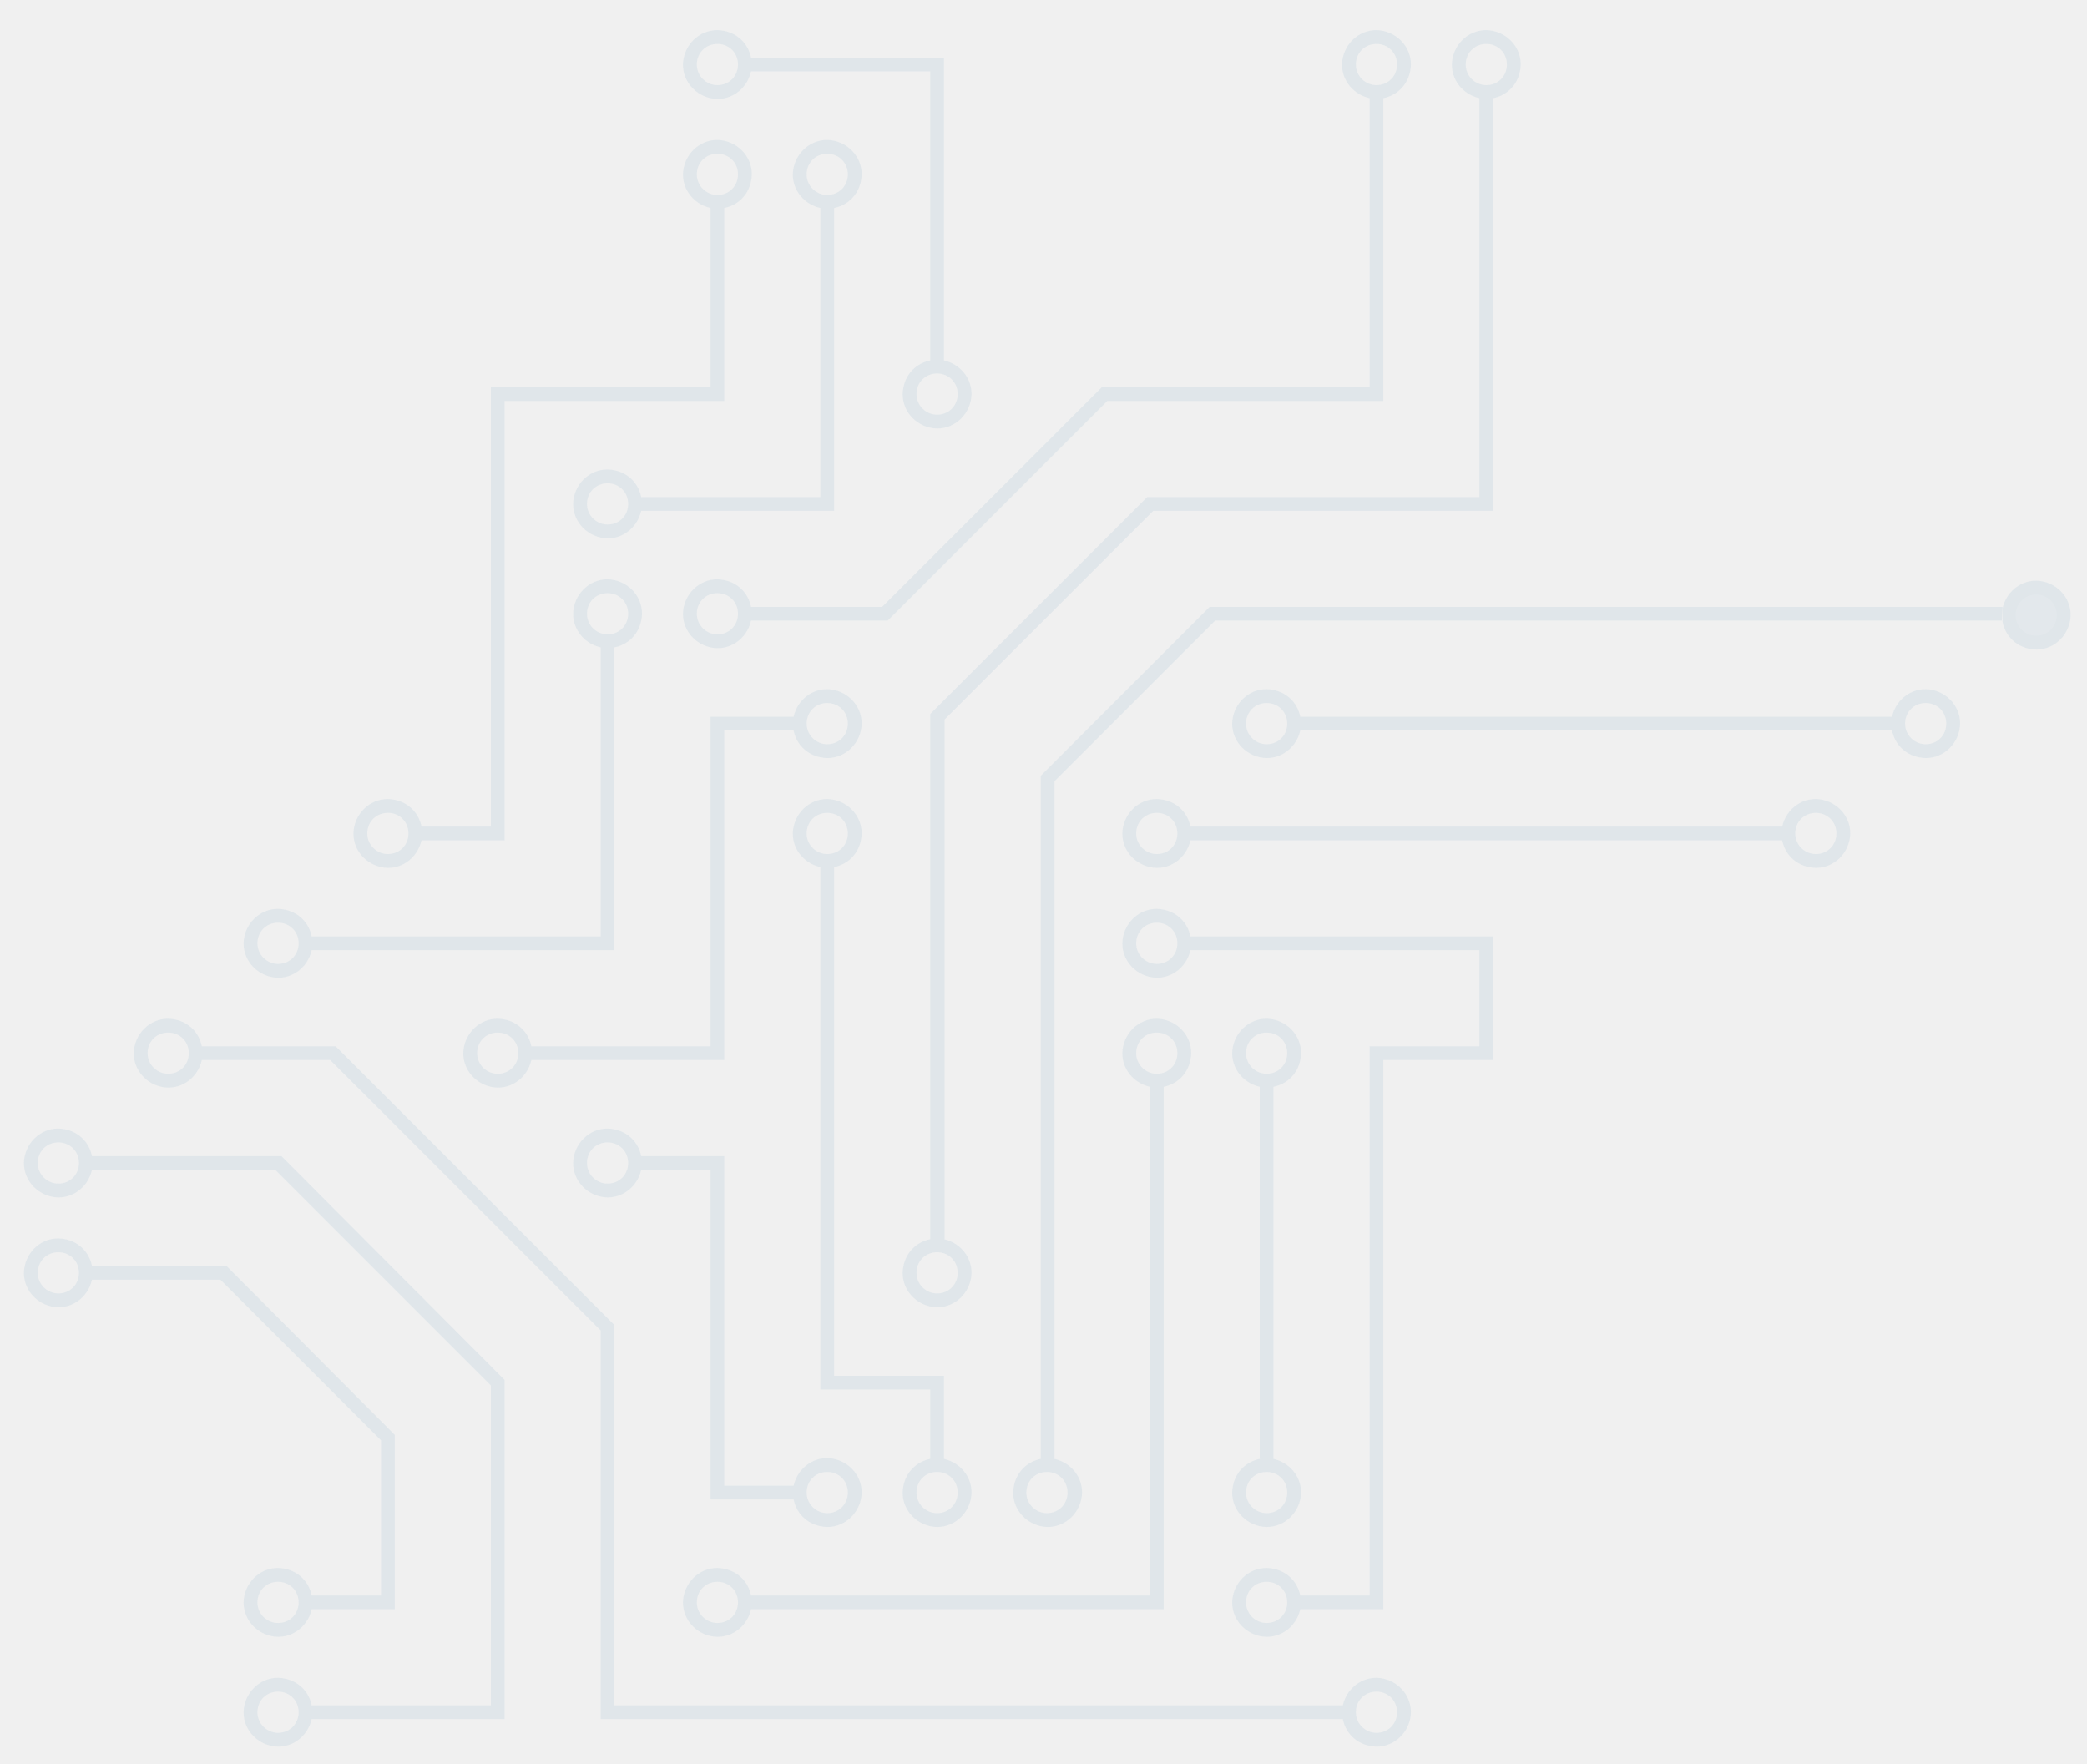
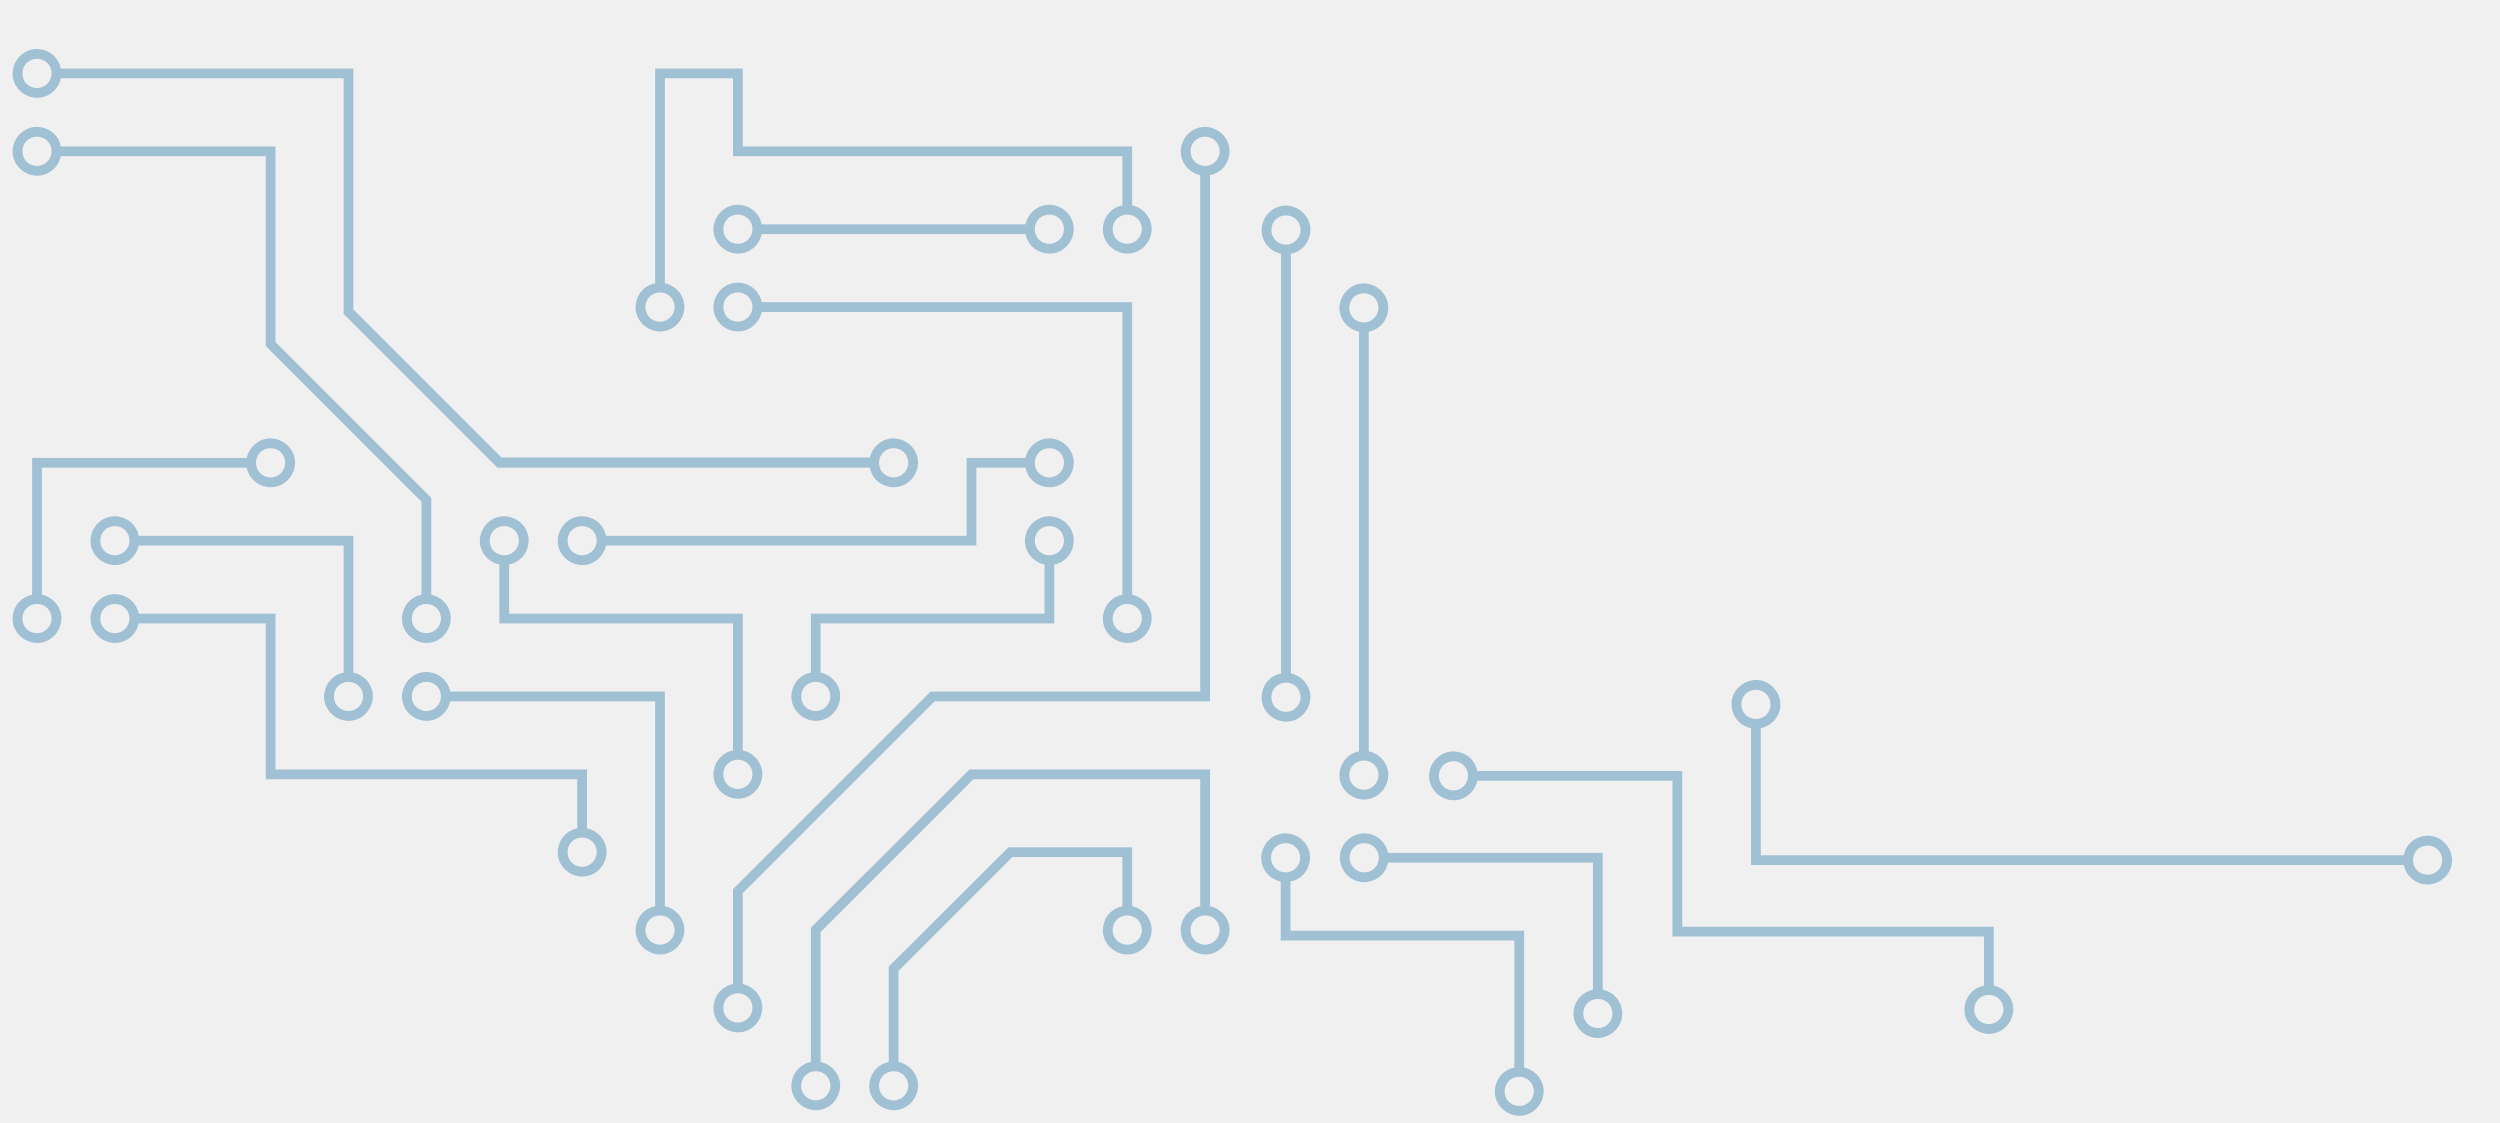
- <svg xmlns="http://www.w3.org/2000/svg" version="1.1" id="Layer_1" x="0px" y="0px" viewBox="0 0 304 256.9" style="enable-background:new 0 0 304 256.9;" xml:space="preserve">
-   <style type="text/css">
- 	.st0{opacity:0.1;}
- 	.st1{fill:#508FB8;}
- 	.st2{opacity:0.1;fill:#FFFFFF;}
- </style>
-   <g class="st0">
-     <path class="st1" d="M259.6,120.4c0.6-2.7,3.2-4.5,5.9-3.9s4.5,3.2,3.9,5.9s-3.2,4.5-5.9,3.9c-2-0.4-3.5-1.9-3.9-3.9h-86.2   c-0.6,2.7-3.2,4.5-5.9,3.9c-2.7-0.6-4.5-3.2-3.9-5.9s3.2-4.5,5.9-3.9c2,0.4,3.5,1.9,3.9,3.9H259.6z M189.4,106.4   c-0.6,2.7-3.2,4.5-5.9,3.9c-2.7-0.6-4.5-3.2-3.9-5.9s3.2-4.5,5.9-3.9c2,0.4,3.5,1.9,3.9,3.9h86.2c0.6-2.7,3.2-4.5,5.9-3.9   s4.5,3.2,3.9,5.9s-3.2,4.5-5.9,3.9c-2-0.4-3.5-1.9-3.9-3.9H189.4z M185.5,212.5c2.7,0.6,4.5,3.2,3.9,5.9c-0.6,2.7-3.2,4.5-5.9,3.9   c-2.7-0.6-4.5-3.2-3.9-5.9c0.4-2,1.9-3.5,3.9-3.9v-54.2c-2.7-0.6-4.5-3.2-3.9-5.9c0.6-2.7,3.2-4.5,5.9-3.9c2.7,0.6,4.5,3.2,3.9,5.9   c-0.4,2-1.9,3.5-3.9,3.9V212.5z M121.5,126.3v74.1h16v12.1c2.7,0.6,4.5,3.2,3.9,5.9c-0.6,2.7-3.2,4.5-5.9,3.9   c-2.7-0.6-4.5-3.2-3.9-5.9c0.4-2,1.9-3.5,3.9-3.9v-10.1h-16v-76.1c-2.7-0.6-4.5-3.2-3.9-5.9s3.2-4.5,5.9-3.9   c2.7,0.6,4.5,3.2,3.9,5.9C125,124.4,123.5,125.9,121.5,126.3L121.5,126.3z M115.6,104.4c0.6-2.7,3.2-4.5,5.9-3.9s4.5,3.2,3.9,5.9   s-3.2,4.5-5.9,3.9c-2-0.4-3.5-1.9-3.9-3.9h-10.1v48H77.4c-0.6,2.7-3.2,4.5-5.9,3.9s-4.5-3.2-3.9-5.9s3.2-4.5,5.9-3.9   c2,0.4,3.5,1.9,3.9,3.9h26.1v-48H115.6z M109.4,234.4c-0.6,2.7-3.2,4.5-5.9,3.9s-4.5-3.2-3.9-5.9s3.2-4.5,5.9-3.9   c2,0.4,3.5,1.9,3.9,3.9h58.1v-74.1c-2.7-0.6-4.5-3.2-3.9-5.9c0.6-2.7,3.2-4.5,5.9-3.9c2.7,0.6,4.5,3.2,3.9,5.9   c-0.4,2-1.9,3.5-3.9,3.9v76.1L109.4,234.4L109.4,234.4z M93.4,170.4c-0.6,2.7-3.2,4.5-5.9,3.9s-4.5-3.2-3.9-5.9s3.2-4.5,5.9-3.9   c2,0.4,3.5,1.9,3.9,3.9h12.1v48h10.1c0.6-2.7,3.2-4.5,5.9-3.9s4.5,3.2,3.9,5.9c-0.6,2.7-3.2,4.5-5.9,3.9c-2-0.4-3.5-1.9-3.9-3.9   h-12.1v-48H93.4z M189.4,234.4c-0.6,2.7-3.2,4.5-5.9,3.9c-2.7-0.6-4.5-3.2-3.9-5.9c0.6-2.7,3.2-4.5,5.9-3.9c2,0.4,3.5,1.9,3.9,3.9   h10.1v-80h16v-14h-42.1c-0.6,2.7-3.2,4.5-5.9,3.9c-2.7-0.6-4.5-3.2-3.9-5.9c0.6-2.7,3.2-4.5,5.9-3.9c2,0.4,3.5,1.9,3.9,3.9h44.1v18   h-16v80H189.4z M89.5,94.3v44.1H45.4c-0.6,2.7-3.2,4.5-5.9,3.9s-4.5-3.2-3.9-5.9s3.2-4.5,5.9-3.9c2,0.4,3.5,1.9,3.9,3.9h42.1V94.3   c-2.7-0.6-4.5-3.2-3.9-5.9s3.2-4.5,5.9-3.9s4.5,3.2,3.9,5.9C93,92.4,91.5,93.9,89.5,94.3z M105.5,30.3v28.1h-32v64H61.4   c-0.6,2.7-3.2,4.5-5.9,3.9s-4.5-3.2-3.9-5.9c0.6-2.7,3.2-4.5,5.9-3.9c2,0.4,3.5,1.9,3.9,3.9h10.1v-64h32V30.3   c-2.7-0.6-4.5-3.2-3.9-5.9s3.2-4.5,5.9-3.9s4.5,3.2,3.9,5.9C109,28.4,107.5,29.9,105.5,30.3z M93.4,74.4c-0.6,2.7-3.2,4.5-5.9,3.9   s-4.5-3.2-3.9-5.9s3.2-4.5,5.9-3.9c2,0.4,3.5,1.9,3.9,3.9h26.1V30.3c-2.7-0.6-4.5-3.2-3.9-5.9s3.2-4.5,5.9-3.9s4.5,3.2,3.9,5.9   c-0.4,2-1.9,3.5-3.9,3.9v44.1H93.4z M109.4,10.4c-0.6,2.7-3.2,4.5-5.9,3.9s-4.5-3.2-3.9-5.9s3.2-4.5,5.9-3.9c2,0.4,3.5,1.9,3.9,3.9   h28.1v44.1c2.7,0.6,4.5,3.2,3.9,5.9s-3.2,4.5-5.9,3.9s-4.5-3.2-3.9-5.9c0.4-2,1.9-3.5,3.9-3.9V10.4   C135.5,10.4,109.4,10.4,109.4,10.4z M109.4,90.4c-0.6,2.7-3.2,4.5-5.9,3.9s-4.5-3.2-3.9-5.9s3.2-4.5,5.9-3.9c2,0.4,3.5,1.9,3.9,3.9   h19.1l32-32h39V14.3c-2.7-0.6-4.5-3.2-3.9-5.9s3.2-4.5,5.9-3.9c2.7,0.6,4.5,3.2,3.9,5.9c-0.4,2-1.9,3.5-3.9,3.9v44.1h-40.2l-32,32   C129.4,90.4,109.4,90.4,109.4,90.4z M137.5,180.5c2.7,0.6,4.5,3.2,3.9,5.9c-0.6,2.7-3.2,4.5-5.9,3.9c-2.7-0.6-4.5-3.2-3.9-5.9   c0.4-2,1.9-3.5,3.9-3.9V104l31.6-31.6h48.4V14.3c-2.7-0.6-4.5-3.2-3.9-5.9s3.2-4.5,5.9-3.9c2.7,0.6,4.5,3.2,3.9,5.9   c-0.4,2-1.9,3.5-3.9,3.9v60.1H168l-30.4,30.4V180.5z M291.6,90.4H177l-23.4,23.4v98.7c2.7,0.6,4.5,3.2,3.9,5.9   c-0.6,2.7-3.2,4.5-5.9,3.9c-2.7-0.6-4.5-3.2-3.9-5.9c0.4-2,1.9-3.5,3.9-3.9V113l24.6-24.6h115.5 M-8.5,115.8V113 M45.4,234.4   c-0.6,2.7-3.2,4.5-5.9,3.9s-4.5-3.2-3.9-5.9s3.2-4.5,5.9-3.9c2,0.4,3.5,1.9,3.9,3.9h10.1v-22.6l-23.4-23.4H13.4   c-0.6,2.7-3.2,4.5-5.9,3.9s-4.5-3.2-3.9-5.9c0.6-2.7,3.2-4.5,5.9-3.9c2,0.4,3.5,1.9,3.9,3.9H33L57.5,209v25.4H45.4z M195.6,248.4   c0.6-2.7,3.2-4.5,5.9-3.9c2.7,0.6,4.5,3.2,3.9,5.9c-0.6,2.7-3.2,4.5-5.9,3.9c-2-0.4-3.5-1.9-3.9-3.9H87.5v-56.6l-39.4-39.4H29.4   c-0.6,2.7-3.2,4.5-5.9,3.9s-4.5-3.2-3.9-5.9c0.6-2.7,3.2-4.5,5.9-3.9c2,0.4,3.5,1.9,3.9,3.9h19.5L89.5,193v55.4L195.6,248.4   L195.6,248.4z M45.4,250.4c-0.6,2.7-3.2,4.5-5.9,3.9s-4.5-3.2-3.9-5.9s3.2-4.5,5.9-3.9c2,0.4,3.5,1.9,3.9,3.9h26.1v-46.6   l-31.4-31.4H13.4c-0.6,2.7-3.2,4.5-5.9,3.9s-4.5-3.2-3.9-5.9c0.6-2.7,3.2-4.5,5.9-3.9c2,0.4,3.5,1.9,3.9,3.9H41L73.5,201v49.4H45.4   z M88.5,92.4c1.7,0,3-1.3,3-3s-1.3-3-3-3s-3,1.3-3,3S86.9,92.4,88.5,92.4z M88.5,76.4c1.7,0,3-1.3,3-3s-1.3-3-3-3s-3,1.3-3,3   S86.9,76.4,88.5,76.4z M104.5,92.4c1.7,0,3-1.3,3-3s-1.3-3-3-3s-3,1.3-3,3S102.9,92.4,104.5,92.4z M120.5,108.4c1.7,0,3-1.3,3-3   s-1.3-3-3-3s-3,1.3-3,3S118.9,108.4,120.5,108.4z M120.5,124.4c1.7,0,3-1.3,3-3s-1.3-3-3-3s-3,1.3-3,3S118.9,124.4,120.5,124.4z    M72.5,156.4c1.7,0,3-1.3,3-3s-1.3-3-3-3s-3,1.3-3,3S70.9,156.4,72.5,156.4z M88.5,172.4c1.7,0,3-1.3,3-3s-1.3-3-3-3s-3,1.3-3,3   S86.9,172.4,88.5,172.4z M120.5,220.4c1.7,0,3-1.3,3-3s-1.3-3-3-3s-3,1.3-3,3S118.9,220.4,120.5,220.4z M104.5,236.4   c1.7,0,3-1.3,3-3s-1.3-3-3-3s-3,1.3-3,3S102.9,236.4,104.5,236.4z M136.5,220.4c1.7,0,3-1.3,3-3s-1.3-3-3-3s-3,1.3-3,3   S134.9,220.4,136.5,220.4z M136.5,188.4c1.7,0,3-1.3,3-3s-1.3-3-3-3s-3,1.3-3,3S134.9,188.4,136.5,188.4z M152.5,220.4   c1.7,0,3-1.3,3-3s-1.3-3-3-3s-3,1.3-3,3S150.9,220.4,152.5,220.4z M184.5,236.4c1.7,0,3-1.3,3-3s-1.3-3-3-3s-3,1.3-3,3   S182.9,236.4,184.5,236.4z M184.5,220.4c1.7,0,3-1.3,3-3s-1.3-3-3-3s-3,1.3-3,3S182.9,220.4,184.5,220.4z M168.5,156.4   c1.7,0,3-1.3,3-3s-1.3-3-3-3s-3,1.3-3,3S166.9,156.4,168.5,156.4z M184.5,156.4c1.7,0,3-1.3,3-3s-1.3-3-3-3s-3,1.3-3,3   S182.9,156.4,184.5,156.4z M200.5,252.4c1.7,0,3-1.3,3-3s-1.3-3-3-3s-3,1.3-3,3S198.9,252.4,200.5,252.4z M264.5,124.4   c1.7,0,3-1.3,3-3s-1.3-3-3-3s-3,1.3-3,3S262.9,124.4,264.5,124.4z M168.5,124.4c1.7,0,3-1.3,3-3s-1.3-3-3-3s-3,1.3-3,3   S166.9,124.4,168.5,124.4z M168.5,140.4c1.7,0,3-1.3,3-3s-1.3-3-3-3s-3,1.3-3,3S166.9,140.4,168.5,140.4z M184.5,108.4   c1.7,0,3-1.3,3-3s-1.3-3-3-3s-3,1.3-3,3S182.9,108.4,184.5,108.4z M280.5,108.4c1.7,0,3-1.3,3-3s-1.3-3-3-3s-3,1.3-3,3   S278.9,108.4,280.5,108.4z M216.5,12.4c1.7,0,3-1.3,3-3s-1.3-3-3-3l0,0c-1.7,0-3,1.3-3,3S214.9,12.4,216.5,12.4z M200.5,12.4   c1.7,0,3-1.3,3-3s-1.3-3-3-3s-3,1.3-3,3S198.9,12.4,200.5,12.4z M40.5,252.4c1.7,0,3-1.3,3-3s-1.3-3-3-3s-3,1.3-3,3   S38.9,252.4,40.5,252.4z M40.5,236.4c1.7,0,3-1.3,3-3s-1.3-3-3-3s-3,1.3-3,3S38.9,236.4,40.5,236.4z M104.5,28.4c1.7,0,3-1.3,3-3   s-1.3-3-3-3s-3,1.3-3,3S102.9,28.4,104.5,28.4z M120.5,28.4c1.7,0,3-1.3,3-3s-1.3-3-3-3s-3,1.3-3,3S118.9,28.4,120.5,28.4z    M104.5,12.4c1.7,0,3-1.3,3-3s-1.3-3-3-3s-3,1.3-3,3S102.9,12.4,104.5,12.4z M136.5,60.4c1.7,0,3-1.3,3-3s-1.3-3-3-3s-3,1.3-3,3   S134.9,60.4,136.5,60.4z M8.5,172.4c1.7,0,3-1.3,3-3s-1.3-3-3-3s-3,1.3-3,3S6.9,172.4,8.5,172.4z M8.5,188.4c1.7,0,3-1.3,3-3   s-1.3-3-3-3s-3,1.3-3,3S6.9,188.4,8.5,188.4z M24.5,156.4c1.7,0,3-1.3,3-3s-1.3-3-3-3s-3,1.3-3,3S22.9,156.4,24.5,156.4z    M40.5,140.4c1.7,0,3-1.3,3-3s-1.3-3-3-3s-3,1.3-3,3S38.9,140.4,40.5,140.4z M56.5,124.4c1.7,0,3-1.3,3-3s-1.3-3-3-3s-3,1.3-3,3   S54.9,124.4,56.5,124.4z" />
-     <path class="st1" d="M291.7,88.6c0.6-2.7,3.2-4.5,5.9-3.9s4.5,3.2,3.9,5.9s-3.2,4.5-5.9,3.9c-2-0.4-3.5-1.9-3.9-3.9" />
+ <svg xmlns="http://www.w3.org/2000/svg" version="1.1" id="Layer_1" x="0px" y="0px" viewBox="0 0 513.643 230.526" enable-background="new 0 0 513.643 230.526" xml:space="preserve">
+   <g opacity="0.5">
+     <path fill="#508FB8" d="M279.215,68.153c-2.7-0.6-4.5-3.2-3.9-5.9c0.6-2.7,3.2-4.5,5.9-3.9s4.5,3.2,3.9,5.9c-0.4,2-1.9,3.5-3.9,3.9   v86.2c2.7,0.6,4.5,3.2,3.9,5.9s-3.2,4.5-5.9,3.9s-4.5-3.2-3.9-5.9c0.4-2,1.9-3.5,3.9-3.9V68.153z M265.215,138.353   c2.7,0.6,4.5,3.2,3.9,5.9s-3.2,4.5-5.9,3.9s-4.5-3.2-3.9-5.9c0.4-2,1.9-3.5,3.9-3.9v-86.2c-2.7-0.6-4.5-3.2-3.9-5.9   c0.6-2.7,3.2-4.5,5.9-3.9s4.5,3.2,3.9,5.9c-0.4,2-1.9,3.5-3.9,3.9V138.353z M210.701,46.087c0.6-2.7,3.2-4.5,5.9-3.9   s4.5,3.2,3.9,5.9s-3.2,4.5-5.9,3.9c-2-0.4-3.5-1.9-3.9-3.9h-54.2c-0.6,2.7-3.2,4.5-5.9,3.9s-4.5-3.2-3.9-5.9s3.2-4.5,5.9-3.9   c2,0.4,3.5,1.9,3.9,3.9H210.701z M124.501,110.087h74.1v-16h12.1c0.6-2.7,3.2-4.5,5.9-3.9s4.5,3.2,3.9,5.9s-3.2,4.5-5.9,3.9   c-2-0.4-3.5-1.9-3.9-3.9h-10.1v16h-76.1c-0.6,2.7-3.2,4.5-5.9,3.9s-4.5-3.2-3.9-5.9c0.6-2.7,3.2-4.5,5.9-3.9   C122.601,106.587,124.101,108.087,124.501,110.087L124.501,110.087z M102.601,115.987c-2.7-0.6-4.5-3.2-3.9-5.9s3.2-4.5,5.9-3.9   s4.5,3.2,3.9,5.9c-0.4,2-1.9,3.5-3.9,3.9v10.1h48v28.1c2.7,0.6,4.5,3.2,3.9,5.9c-0.6,2.7-3.2,4.5-5.9,3.9c-2.7-0.6-4.5-3.2-3.9-5.9   c0.4-2,1.9-3.5,3.9-3.9v-26.1h-48C102.601,128.087,102.601,115.987,102.601,115.987z M232.601,122.187c2.7,0.6,4.5,3.2,3.9,5.9   c-0.6,2.7-3.2,4.5-5.9,3.9c-2.7-0.6-4.5-3.2-3.9-5.9c0.4-2,1.9-3.5,3.9-3.9v-58.1h-74.1c-0.6,2.7-3.2,4.5-5.9,3.9s-4.5-3.2-3.9-5.9   s3.2-4.5,5.9-3.9c2,0.4,3.5,1.9,3.9,3.9h76.1V122.187L232.601,122.187z M168.601,138.187c2.7,0.6,4.5,3.2,3.9,5.9   c-0.6,2.7-3.2,4.5-5.9,3.9c-2.7-0.6-4.5-3.2-3.9-5.9c0.4-2,1.9-3.5,3.9-3.9v-12.1h48v-10.1c-2.7-0.6-4.5-3.2-3.9-5.9   s3.2-4.5,5.9-3.9s4.5,3.2,3.9,5.9c-0.4,2-1.9,3.5-3.9,3.9v12.1h-48V138.187z M232.601,42.187c2.7,0.6,4.5,3.2,3.9,5.9   s-3.2,4.5-5.9,3.9s-4.5-3.2-3.9-5.9c0.4-2,1.9-3.5,3.9-3.9v-10.1h-80v-16h-14v42.1c2.7,0.6,4.5,3.2,3.9,5.9s-3.2,4.5-5.9,3.9   s-4.5-3.2-3.9-5.9c0.4-2,1.9-3.5,3.9-3.9v-44.1h18v16h80V42.187z M92.501,142.087h44.1v44.1c2.7,0.6,4.5,3.2,3.9,5.9   s-3.2,4.5-5.9,3.9c-2.7-0.6-4.5-3.2-3.9-5.9c0.4-2,1.9-3.5,3.9-3.9v-42.1h-42.1c-0.6,2.7-3.2,4.5-5.9,3.9c-2.7-0.6-4.5-3.2-3.9-5.9   c0.6-2.7,3.2-4.5,5.9-3.9C90.601,138.587,92.101,140.087,92.501,142.087z M28.501,126.087h28.1v32h64v12.1c2.7,0.6,4.5,3.2,3.9,5.9   s-3.2,4.5-5.9,3.9c-2.7-0.6-4.5-3.2-3.9-5.9c0.4-2,1.9-3.5,3.9-3.9v-10.1h-64v-32h-26.1c-0.6,2.7-3.2,4.5-5.9,3.9   c-2.7-0.6-4.5-3.2-3.9-5.9c0.6-2.7,3.2-4.5,5.9-3.9C26.601,122.587,28.101,124.087,28.501,126.087z M72.601,138.187   c2.7,0.6,4.5,3.2,3.9,5.9c-0.6,2.7-3.2,4.5-5.9,3.9c-2.7-0.6-4.5-3.2-3.9-5.9c0.4-2,1.9-3.5,3.9-3.9v-26.1h-42.1   c-0.6,2.7-3.2,4.5-5.9,3.9s-4.5-3.2-3.9-5.9s3.2-4.5,5.9-3.9c2,0.4,3.5,1.9,3.9,3.9h44.1   C72.601,110.087,72.601,138.187,72.601,138.187z M8.601,122.187c2.7,0.6,4.5,3.2,3.9,5.9c-0.6,2.7-3.2,4.5-5.9,3.9   c-2.7-0.6-4.5-3.2-3.9-5.9c0.4-2,1.9-3.5,3.9-3.9v-28.1h44.1c0.6-2.7,3.2-4.5,5.9-3.9s4.5,3.2,3.9,5.9s-3.2,4.5-5.9,3.9   c-2-0.4-3.5-1.9-3.9-3.9h-42.1V122.187z M88.601,122.187c2.7,0.6,4.5,3.2,3.9,5.9c-0.6,2.7-3.2,4.5-5.9,3.9   c-2.7-0.6-4.5-3.2-3.9-5.9c0.4-2,1.9-3.5,3.9-3.9v-19.1l-32-32v-39h-42.1c-0.6,2.7-3.2,4.5-5.9,3.9s-4.5-3.2-3.9-5.9   s3.2-4.5,5.9-3.9c2,0.4,3.5,1.9,3.9,3.9h44.1v40.2l32,32C88.601,102.187,88.601,122.187,88.601,122.187z M178.701,94.087   c0.6-2.7,3.2-4.5,5.9-3.9s4.5,3.2,3.9,5.9s-3.2,4.5-5.9,3.9c-2-0.4-3.5-1.9-3.9-3.9h-76.5l-31.6-31.6v-48.4h-58.1   c-0.6,2.7-3.2,4.5-5.9,3.9s-4.5-3.2-3.9-5.9s3.2-4.5,5.9-3.9c2,0.4,3.5,1.9,3.9,3.9h60.1v49.5l30.4,30.4h75.7V94.087z    M114.001,240.087h-2.8 M232.601,186.187c2.7,0.6,4.5,3.2,3.9,5.9s-3.2,4.5-5.9,3.9c-2.7-0.6-4.5-3.2-3.9-5.9   c0.4-2,1.9-3.5,3.9-3.9v-10.1h-22.6l-23.4,23.4v18.7c2.7,0.6,4.5,3.2,3.9,5.9s-3.2,4.5-5.9,3.9c-2.7-0.6-4.5-3.2-3.9-5.9   c0.4-2,1.9-3.5,3.9-3.9v-19.6l24.6-24.5h25.4V186.187z M246.601,35.987c-2.7-0.6-4.5-3.2-3.9-5.9s3.2-4.5,5.9-3.9s4.5,3.2,3.9,5.9   c-0.4,2-1.9,3.5-3.9,3.9v108.1h-56.6l-39.4,39.4v18.7c2.7,0.6,4.5,3.2,3.9,5.9s-3.2,4.5-5.9,3.9c-2.7-0.6-4.5-3.2-3.9-5.9   c0.4-2,1.9-3.5,3.9-3.9v-19.5l40.6-40.6h55.4V35.987L246.601,35.987z M248.601,186.187c2.7,0.6,4.5,3.2,3.9,5.9s-3.2,4.5-5.9,3.9   c-2.7-0.6-4.5-3.2-3.9-5.9c0.4-2,1.9-3.5,3.9-3.9v-26.1h-46.6l-31.4,31.4v26.7c2.7,0.6,4.5,3.2,3.9,5.9s-3.2,4.5-5.9,3.9   c-2.7-0.6-4.5-3.2-3.9-5.9c0.4-2,1.9-3.5,3.9-3.9v-27.6l32.6-32.5h49.4V186.187z M90.601,143.087c0-1.7-1.3-3-3-3s-3,1.3-3,3   s1.3,3,3,3S90.601,144.687,90.601,143.087z M74.601,143.087c0-1.7-1.3-3-3-3s-3,1.3-3,3s1.3,3,3,3S74.601,144.687,74.601,143.087z    M90.601,127.087c0-1.7-1.3-3-3-3s-3,1.3-3,3s1.3,3,3,3S90.601,128.687,90.601,127.087z M106.601,111.087c0-1.7-1.3-3-3-3   s-3,1.3-3,3s1.3,3,3,3S106.601,112.687,106.601,111.087z M122.601,111.087c0-1.7-1.3-3-3-3s-3,1.3-3,3s1.3,3,3,3   S122.601,112.687,122.601,111.087z M154.601,159.087c0-1.7-1.3-3-3-3s-3,1.3-3,3s1.3,3,3,3S154.601,160.687,154.601,159.087z    M170.601,143.087c0-1.7-1.3-3-3-3s-3,1.3-3,3s1.3,3,3,3S170.601,144.687,170.601,143.087z M218.601,111.087c0-1.7-1.3-3-3-3   s-3,1.3-3,3s1.3,3,3,3S218.601,112.687,218.601,111.087z M234.601,127.087c0-1.7-1.3-3-3-3s-3,1.3-3,3s1.3,3,3,3   S234.601,128.687,234.601,127.087z M218.601,95.087c0-1.7-1.3-3-3-3s-3,1.3-3,3s1.3,3,3,3S218.601,96.687,218.601,95.087z    M186.601,95.087c0-1.7-1.3-3-3-3s-3,1.3-3,3s1.3,3,3,3S186.601,96.687,186.601,95.087z M234.601,47.087c0-1.7-1.3-3-3-3   s-3,1.3-3,3s1.3,3,3,3S234.601,48.687,234.601,47.087z M218.601,47.087c0-1.7-1.3-3-3-3s-3,1.3-3,3s1.3,3,3,3   S218.601,48.687,218.601,47.087z M154.601,63.087c0-1.7-1.3-3-3-3s-3,1.3-3,3s1.3,3,3,3S154.601,64.687,154.601,63.087z    M154.601,47.087c0-1.7-1.3-3-3-3s-3,1.3-3,3s1.3,3,3,3S154.601,48.687,154.601,47.087z M250.601,31.087c0-1.7-1.3-3-3-3   s-3,1.3-3,3c0,1.7,1.3,3,3,3S250.601,32.687,250.601,31.087z M283.215,63.253c0-1.7-1.3-3-3-3c-1.7,0-3,1.3-3,3s1.3,3,3,3   C281.915,66.253,283.215,64.853,283.215,63.253z M283.215,159.253c0-1.7-1.3-3-3-3c-1.7,0-3,1.3-3,3s1.3,3,3,3   C281.915,162.253,283.215,160.853,283.215,159.253z M138.601,63.087c0-1.7-1.3-3-3-3s-3,1.3-3,3s1.3,3,3,3   S138.601,64.687,138.601,63.087z M267.215,143.253c0-1.7-1.3-3-3-3c-1.7,0-3,1.3-3,3s1.3,3,3,3   C265.915,146.253,267.215,144.853,267.215,143.253z M267.215,47.253c0-1.7-1.3-3-3-3c-1.7,0-3,1.3-3,3s1.3,3,3,3   C265.915,50.253,267.215,48.853,267.215,47.253z M10.601,15.087c0-1.7-1.3-3-3-3s-3,1.3-3,3l0,0c0,1.7,1.3,3,3,3   S10.601,16.687,10.601,15.087z M10.601,31.087c0-1.7-1.3-3-3-3s-3,1.3-3,3c0,1.7,1.3,3,3,3S10.601,32.687,10.601,31.087z    M250.601,191.087c0-1.7-1.3-3-3-3s-3,1.3-3,3s1.3,3,3,3S250.601,192.687,250.601,191.087z M234.601,191.087c0-1.7-1.3-3-3-3   s-3,1.3-3,3s1.3,3,3,3S234.601,192.687,234.601,191.087z M26.601,127.087c0-1.7-1.3-3-3-3s-3,1.3-3,3s1.3,3,3,3   S26.601,128.687,26.601,127.087z M26.601,111.087c0-1.7-1.3-3-3-3s-3,1.3-3,3s1.3,3,3,3S26.601,112.687,26.601,111.087z    M10.601,127.087c0-1.7-1.3-3-3-3s-3,1.3-3,3s1.3,3,3,3S10.601,128.687,10.601,127.087z M58.601,95.087c0-1.7-1.3-3-3-3s-3,1.3-3,3   s1.3,3,3,3S58.601,96.687,58.601,95.087z M170.601,223.087c0-1.7-1.3-3-3-3s-3,1.3-3,3s1.3,3,3,3S170.601,224.687,170.601,223.087z    M186.601,223.087c0-1.7-1.3-3-3-3s-3,1.3-3,3s1.3,3,3,3S186.601,224.687,186.601,223.087z M154.601,207.087c0-1.7-1.3-3-3-3   s-3,1.3-3,3s1.3,3,3,3S154.601,208.687,154.601,207.087z M138.601,191.087c0-1.7-1.3-3-3-3s-3,1.3-3,3s1.3,3,3,3   S138.601,192.687,138.601,191.087z M122.601,175.087c0-1.7-1.3-3-3-3s-3,1.3-3,3s1.3,3,3,3S122.601,176.687,122.601,175.087z    M263.137,181.13c-2.7-0.6-4.5-3.2-3.9-5.9c0.6-2.7,3.2-4.5,5.9-3.9c2.7,0.6,4.5,3.2,3.9,5.9c-0.4,2-1.9,3.5-3.9,3.9v10.1h48v28.1   c2.7,0.6,4.5,3.2,3.9,5.9c-0.6,2.7-3.2,4.5-5.9,3.9c-2.7-0.6-4.5-3.2-3.9-5.9c0.4-2,1.9-3.5,3.9-3.9v-26.1h-48   C263.137,193.23,263.137,181.13,263.137,181.13z M267.137,176.23c0-1.7-1.3-3-3-3c-1.7,0-3,1.3-3,3s1.3,3,3,3   C265.837,179.23,267.137,177.83,267.137,176.23z M315.137,224.23c0-1.7-1.3-3-3-3c-1.7,0-3,1.3-3,3s1.3,3,3,3   C313.837,227.23,315.137,225.83,315.137,224.23z M327.288,177.233h-42.1c-0.4,2-1.9,3.5-3.9,3.9c-2.7,0.6-5.3-1.2-5.9-3.9   c-0.6-2.7,1.2-5.3,3.9-5.9c2.7-0.6,5.3,1.2,5.9,3.9h44.1v28.1c2,0.4,3.5,1.9,3.9,3.9c0.6,2.7-1.2,5.3-3.9,5.9   c-2.7,0.6-5.3-1.2-5.9-3.9c-0.6-2.7,1.2-5.3,3.9-5.9V177.233z M328.288,211.233c1.7,0,3-1.3,3-3s-1.3-3-3-3c-1.7,0-3,1.3-3,3   C325.288,209.833,326.588,211.233,328.288,211.233z M280.288,179.233c1.7,0,3-1.3,3-3s-1.3-3-3-3c-1.7,0-3,1.3-3,3   C277.288,177.833,278.588,179.233,280.288,179.233z M303.523,158.402h42.1v32h64v12.1c2.7,0.6,4.5,3.2,3.9,5.9   c-0.6,2.7-3.2,4.5-5.9,3.9c-2.7-0.6-4.5-3.2-3.9-5.9c0.4-2,1.9-3.5,3.9-3.9v-10.1h-64v-32h-40.1c-0.6,2.7-3.2,4.5-5.9,3.9   c-2.7-0.6-4.5-3.2-3.9-5.9c0.6-2.7,3.2-4.5,5.9-3.9C301.623,154.902,303.123,156.402,303.523,158.402z M301.623,159.402   c0-1.7-1.3-3-3-3s-3,1.3-3,3s1.3,3,3,3S301.623,161.002,301.623,159.402z M411.623,207.402c0-1.7-1.3-3-3-3c-1.7,0-3,1.3-3,3   c0,1.7,1.3,3,3,3C410.323,210.402,411.623,209.002,411.623,207.402z M361.771,175.717h132.1c0.4-2,1.9-3.5,3.9-3.9   c2.7-0.6,5.3,1.2,5.9,3.9c0.6,2.7-1.2,5.3-3.9,5.9s-5.3-1.2-5.9-3.9h-134.1v-28.1c-2-0.4-3.5-1.9-3.9-3.9c-0.6-2.7,1.2-5.3,3.9-5.9   c2.7-0.6,5.3,1.2,5.9,3.9c0.6,2.7-1.2,5.3-3.9,5.9V175.717z M360.771,141.717c-1.7,0-3,1.3-3,3s1.3,3,3,3s3-1.3,3-3   C363.771,143.117,362.471,141.717,360.771,141.717z M498.771,173.717c-1.7,0-3,1.3-3,3s1.3,3,3,3s3-1.3,3-3   C501.771,175.117,500.471,173.717,498.771,173.717z" />
  </g>
-   <circle class="st2" cx="296.6" cy="89.6" r="3" />
</svg>
